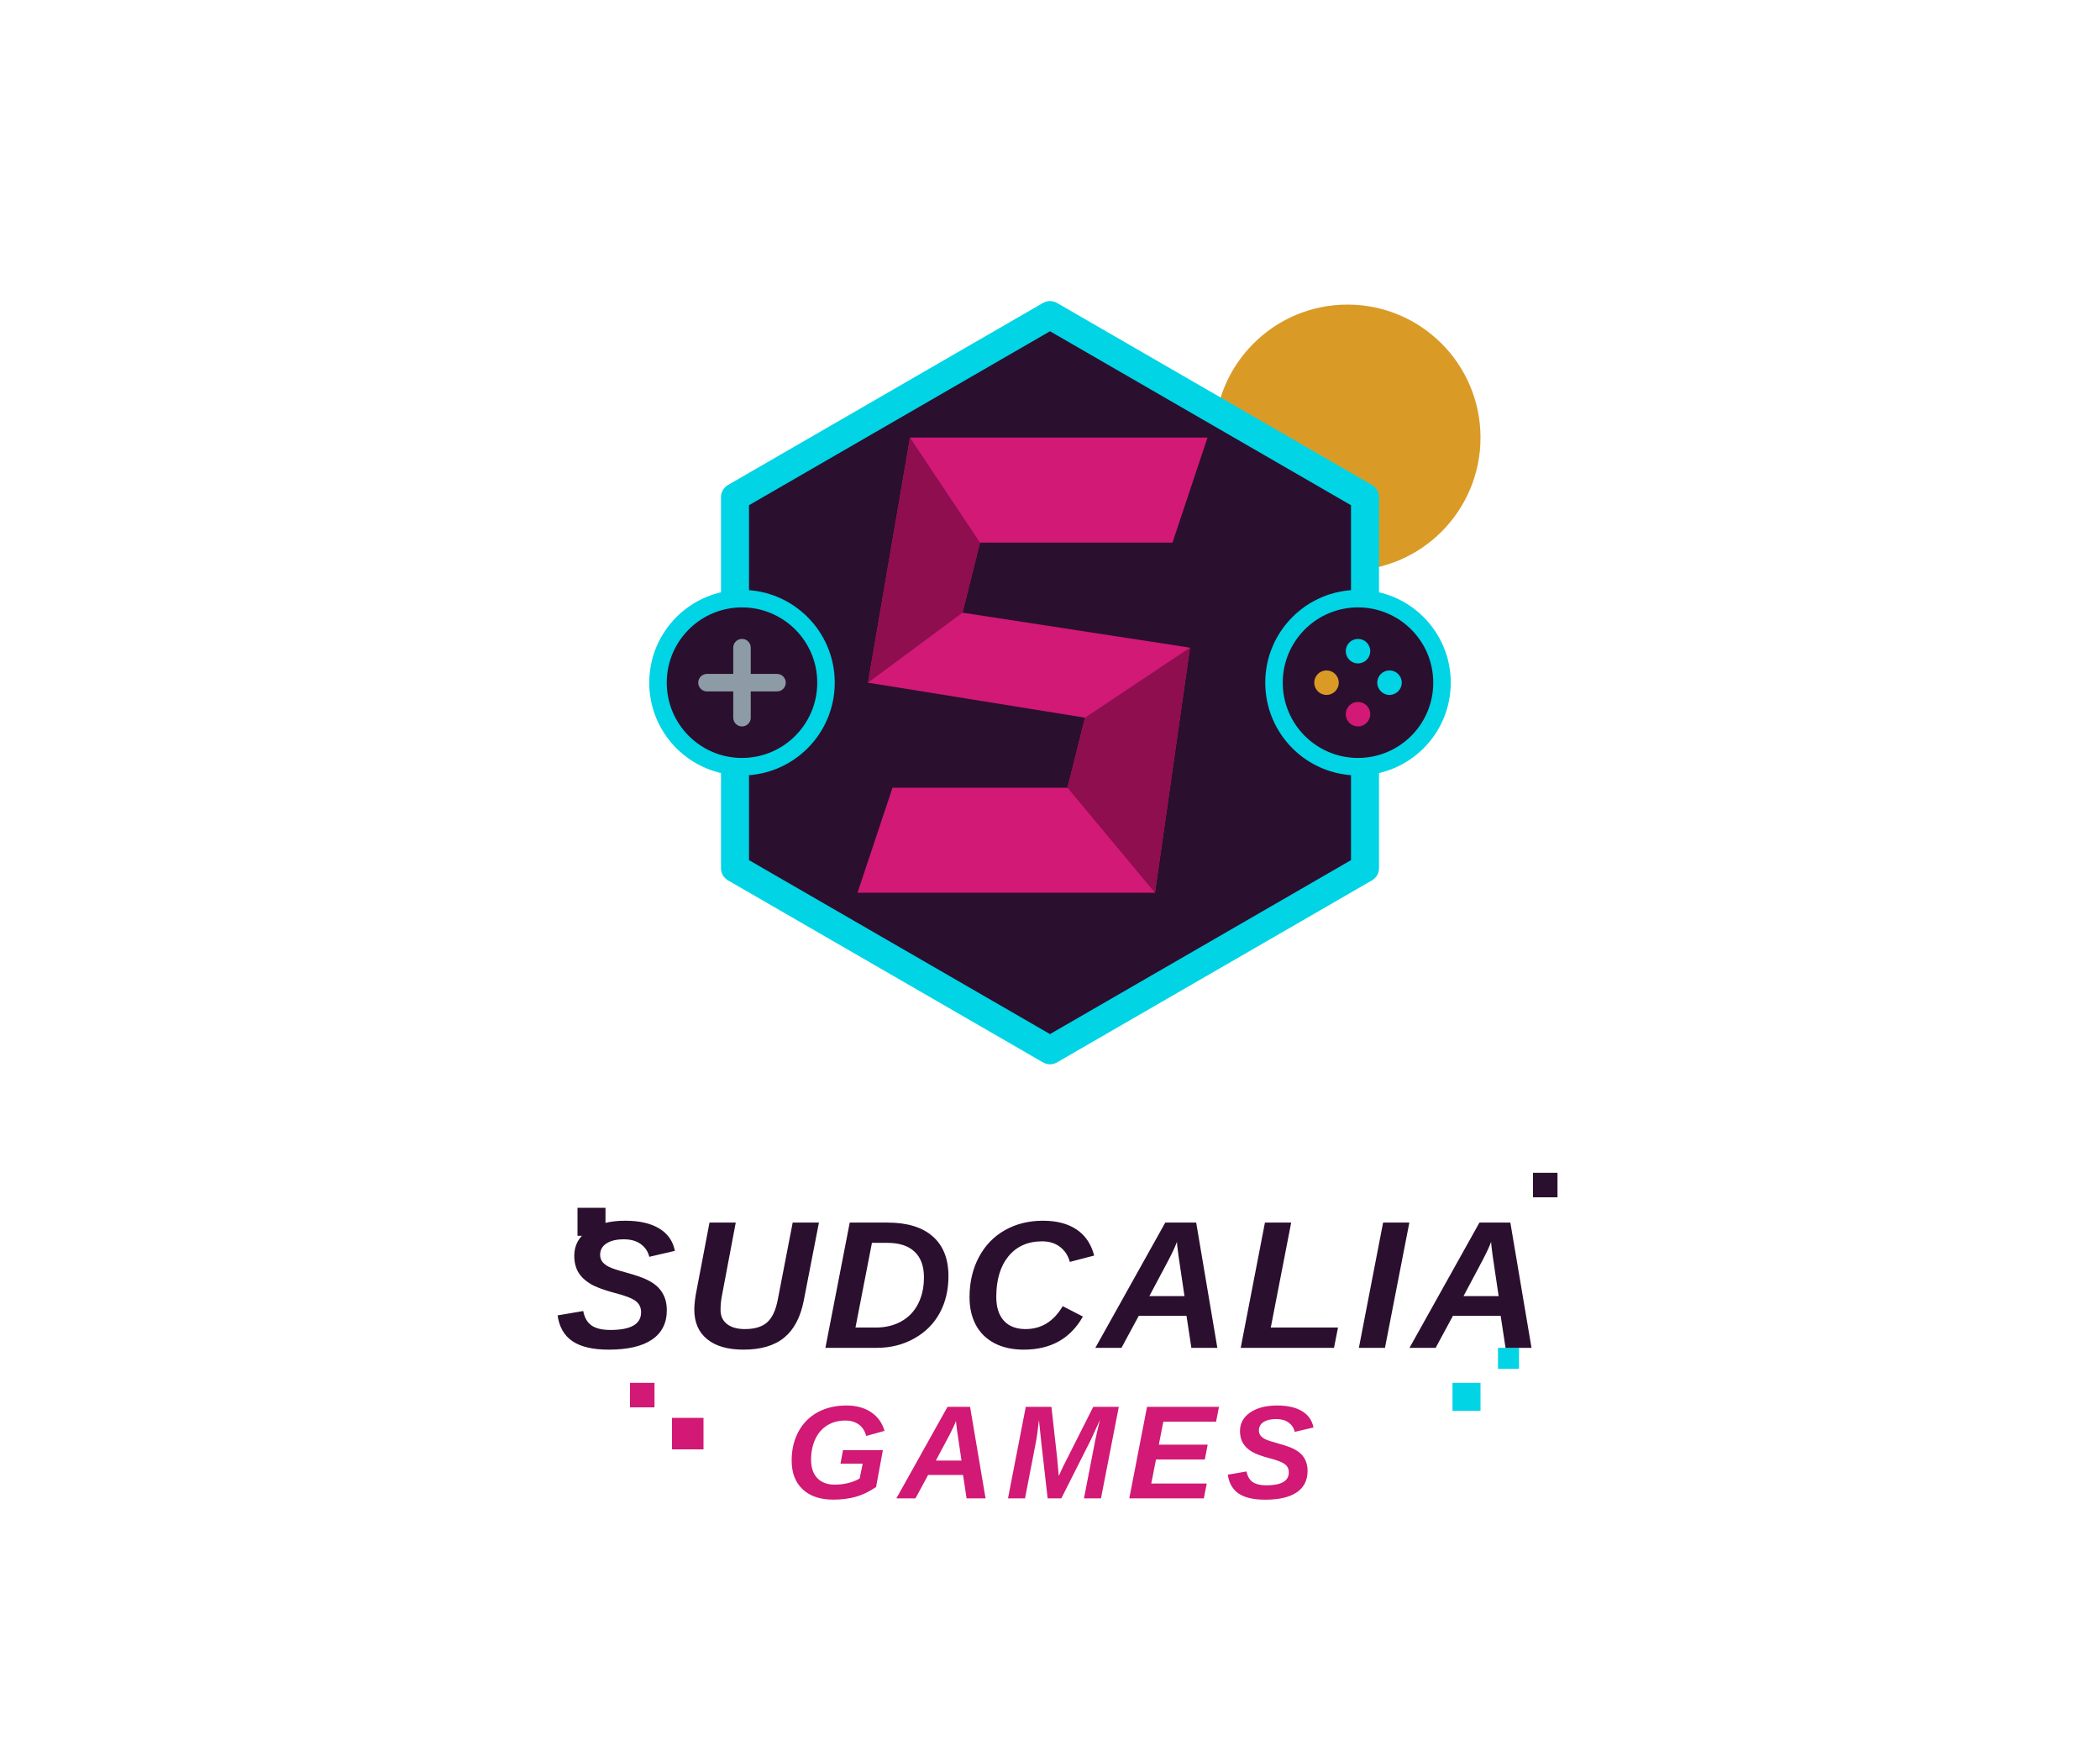
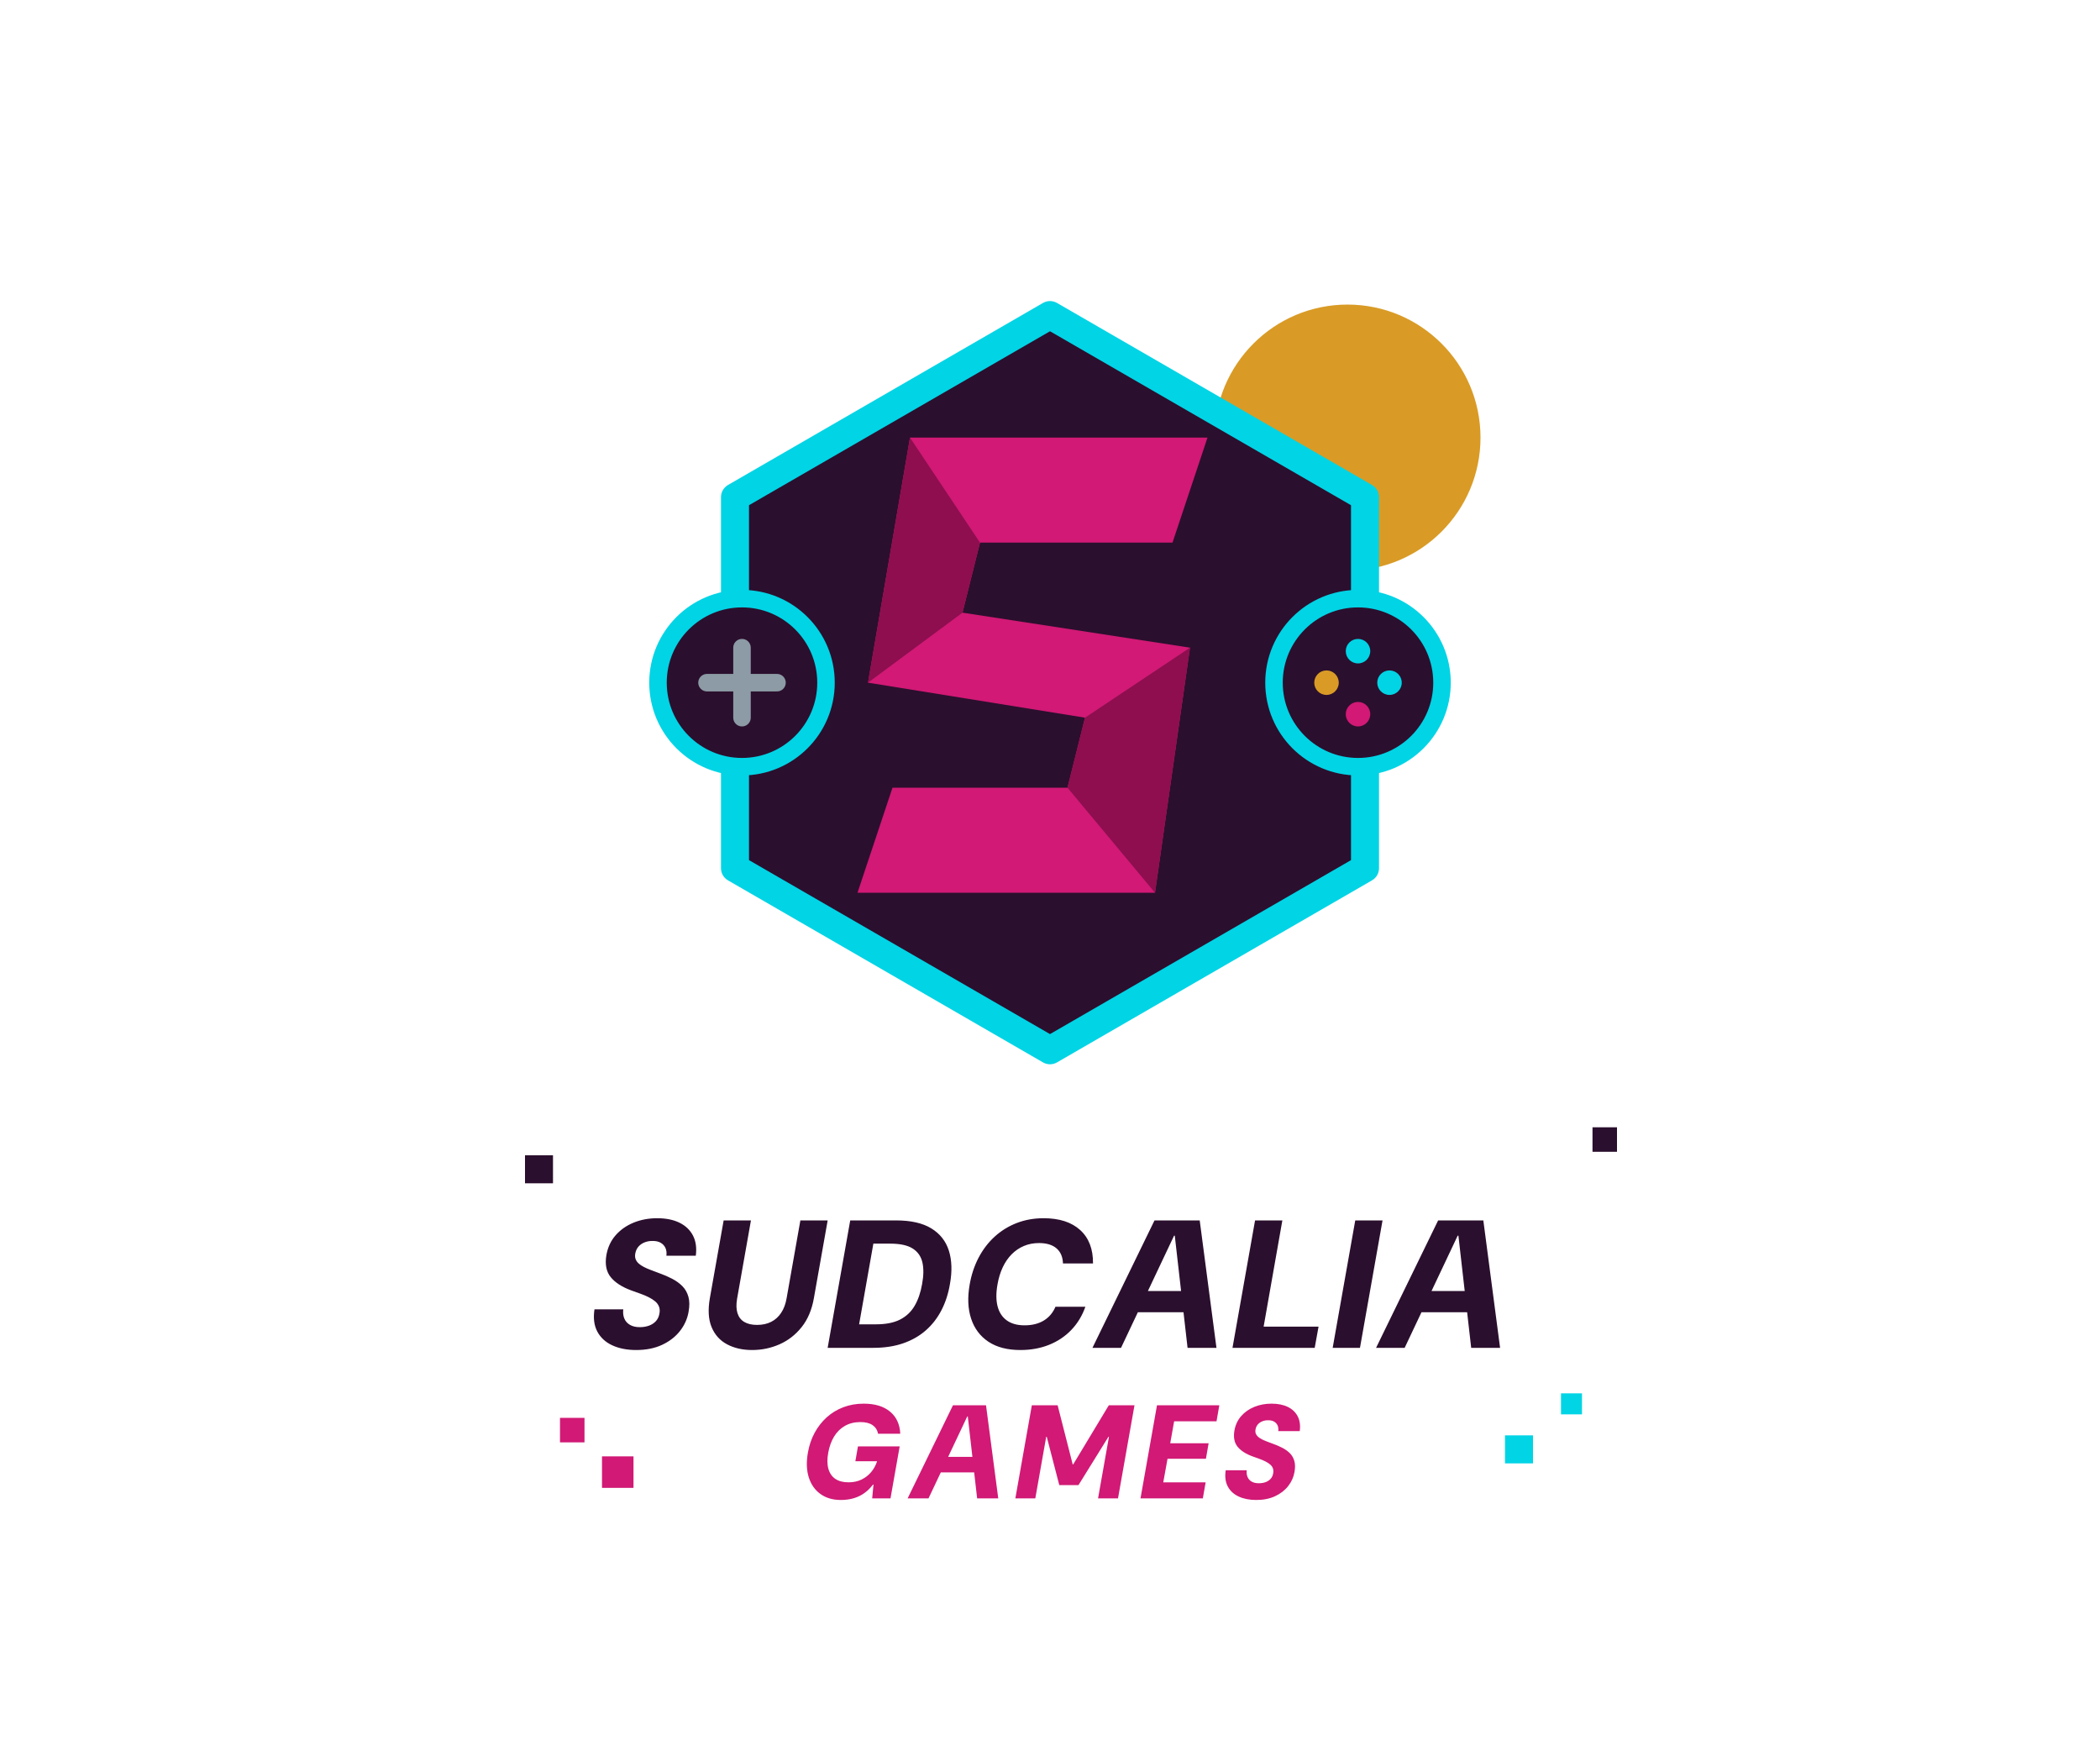
<svg xmlns="http://www.w3.org/2000/svg" viewBox="0 0 600 500" width="600" height="500">
  <circle cx="385" cy="125" r="38" fill="#D99B26" />
  <polygon points="300,90 390,142 390,248 300,300 210,248 210,142" fill="#2B0F2E" stroke="#00D4E5" stroke-width="8" stroke-linejoin="round" />
  <circle cx="212" cy="195" r="24" fill="#2B0F2E" stroke="#00D4E5" stroke-width="5" />
  <path d="M 212,185 V 205 M 202,195 H 222" stroke="#8C9BA5" stroke-width="5" stroke-linecap="round" />
  <circle cx="388" cy="195" r="24" fill="#2B0F2E" stroke="#00D4E5" stroke-width="5" />
  <circle cx="388" cy="186" r="3.5" fill="#00D4E5" />
  <circle cx="388" cy="204" r="3.5" fill="#D11975" />
  <circle cx="379" cy="195" r="3.5" fill="#D99B26" />
  <circle cx="397" cy="195" r="3.5" fill="#00D4E5" />
  <polygon points="260,125 345,125 335,155 280,155 275,175 340,185 330,255 245,255 255,225 305,225 310,205 248,195" fill="#D11975" />
  <polygon points="260,125 280,155 275,175 248,195" fill="#8E0E4F" />
  <polygon points="340,185 330,255 305,225 310,205" fill="#8E0E4F" />
-   <rect x="165" y="345" width="8" height="8" fill="#2B0F2E" />
-   <rect x="180" y="395" width="7" height="7" fill="#D11975" />
-   <rect x="192" y="405" width="9" height="9" fill="#D11975" />
-   <rect x="415" y="395" width="8" height="8" fill="#00D4E5" />
-   <rect x="428" y="385" width="6" height="6" fill="#00D4E5" />
-   <rect x="438" y="335" width="7" height="7" fill="#2B0F2E" />
-   <text x="300" y="385" text-anchor="middle" font-family="Arial, Helvetica, sans-serif" font-weight="900" font-style="italic" font-size="52px" fill="#2B0F2E" letter-spacing="2px">SUDCALIA</text>
-   <text x="300" y="428" text-anchor="middle" font-family="Arial, Helvetica, sans-serif" font-weight="900" font-style="italic" font-size="38px" fill="#D11975" letter-spacing="3px">GAMES</text>
+   <rect x="150" y="330" width="8" height="8" fill="#2B0F2E" />
+   <rect x="160" y="405" width="7" height="7" fill="#D11975" />
+   <rect x="172" y="416" width="9" height="9" fill="#D11975" />
+   <rect x="430" y="410" width="8" height="8" fill="#00D4E5" />
+   <rect x="446" y="398" width="6" height="6" fill="#00D4E5" />
+   <rect x="455" y="322" width="7" height="7" fill="#2B0F2E" />
+   <path d="M181.768 385.624Q177.843 385.624 174.942 384.286Q172.041 382.949 170.66 380.349Q169.279 377.749 169.851 374.001H178.073Q177.906 375.502 178.386 376.645Q178.865 377.788 179.99 378.44Q181.114 379.092 182.79 379.092Q184.221 379.092 185.415 378.666Q186.608 378.24 187.415 377.356Q188.222 376.472 188.428 375.091Q188.609 374.03 188.272 373.188Q187.935 372.346 187.183 371.718Q186.431 371.089 185.38 370.557Q184.329 370.026 183.09 369.578Q181.851 369.131 180.501 368.65Q176.423 367.184 174.497 364.816Q172.572 362.448 173.262 358.451Q173.861 355.143 175.925 352.808Q177.989 350.472 181.066 349.224Q184.144 347.976 187.759 347.976Q191.519 347.976 194.135 349.256Q196.752 350.537 197.995 352.937Q199.239 355.337 198.797 358.695H190.395Q190.562 357.442 190.14 356.499Q189.719 355.555 188.808 355.013Q187.897 354.471 186.558 354.471Q185.383 354.431 184.312 354.818Q183.241 355.206 182.498 355.993Q181.756 356.78 181.51 358.032Q181.342 358.977 181.608 359.67Q181.874 360.363 182.47 360.901Q183.067 361.439 183.96 361.899Q184.854 362.358 185.98 362.779Q187.106 363.199 188.399 363.691Q190.338 364.379 192.036 365.263Q193.734 366.147 194.951 367.369Q196.169 368.591 196.683 370.393Q197.198 372.194 196.73 374.743Q196.21 377.724 194.271 380.196Q192.332 382.669 189.163 384.146Q185.995 385.624 181.768 385.624ZM214.895 385.624Q210.796 385.624 207.738 383.998Q204.68 382.371 203.313 379.08Q201.947 375.789 202.818 370.795L206.756 348.6H214.556L210.606 370.922Q210.179 373.393 210.703 375.078Q211.226 376.763 212.651 377.606Q214.075 378.45 216.306 378.45Q218.589 378.45 220.312 377.587Q222.035 376.725 223.175 375.021Q224.314 373.318 224.741 370.847L228.678 348.6H236.478L232.541 370.795Q231.669 375.789 229.041 379.08Q226.412 382.371 222.709 383.998Q219.006 385.624 214.895 385.624ZM236.472 385.0 242.92 348.6H255.993Q262.35 348.6 266.074 350.869Q269.799 353.138 271.099 357.22Q272.399 361.302 271.411 366.786Q270.722 370.879 269 374.227Q267.277 377.575 264.554 379.98Q261.83 382.386 258.08 383.693Q254.329 385.0 249.545 385.0ZM245.461 378.283H250.275Q254.514 378.283 257.177 376.916Q259.84 375.549 261.336 372.969Q262.832 370.39 263.455 366.786Q264.129 363.156 263.54 360.59Q262.951 358.025 260.768 356.631Q258.585 355.238 254.346 355.238H249.531ZM291.53 385.624Q285.977 385.624 282.414 383.258Q278.851 380.892 277.459 376.654Q276.068 372.416 277.056 366.879Q277.784 362.706 279.604 359.235Q281.424 355.763 284.187 353.241Q286.95 350.719 290.487 349.348Q294.024 347.976 298.186 347.976Q304.912 347.976 308.627 351.354Q312.342 354.732 312.289 360.89H303.705Q303.615 358.102 301.865 356.586Q300.115 355.071 296.839 355.071Q294.506 355.071 292.544 355.901Q290.581 356.73 289.046 358.278Q287.512 359.827 286.482 362.023Q285.453 364.22 284.987 366.954Q284.352 370.569 285.031 373.168Q285.709 375.767 287.659 377.168Q289.608 378.568 292.719 378.568Q295.995 378.568 298.235 377.197Q300.476 375.827 301.564 373.261H310.11Q308.758 377.1 306.097 379.878Q303.436 382.656 299.727 384.14Q296.018 385.624 291.53 385.624ZM312.128 385.0 329.86 348.6H342.774L347.56 385.0H339.302L335.652 352.968H335.444L320.294 385.0ZM319.7 374.835 322.835 368.774H341.962L342.862 374.835ZM352.14 385.0 358.588 348.6H366.388L361.037 378.952H376.727L375.63 385.0ZM380.764 385.0 387.212 348.6H395.012L388.564 385.0ZM393.164 385.0 410.896 348.6H423.81L428.596 385.0H420.338L416.688 352.968H416.48L401.33 385.0ZM400.736 374.835 403.871 368.774H422.998L423.898 374.835Z" fill="#2B0F2E" />
+   <path d="M240.227 428.456Q236.81 428.456 234.44 426.77Q232.07 425.084 231.091 422.035Q230.112 418.986 230.834 414.911Q231.366 411.842 232.744 409.286Q234.122 406.73 236.193 404.859Q238.265 402.987 240.945 401.965Q243.626 400.944 246.792 400.944Q251.564 400.944 254.301 403.221Q257.038 405.497 257.219 409.537H250.881Q250.565 407.95 249.312 407.078Q248.059 406.205 245.827 406.205Q243.334 406.205 241.439 407.271Q239.545 408.337 238.338 410.293Q237.132 412.25 236.639 414.94Q236.146 417.659 236.686 419.562Q237.226 421.465 238.68 422.44Q240.135 423.415 242.439 423.415Q244.534 423.415 246.161 422.621Q247.789 421.827 248.918 420.472Q250.048 419.117 250.597 417.391H244.391L245.126 413.154H257.05L254.427 428.0H249.193L249.571 424.064H249.419Q248.393 425.437 247.037 426.431Q245.682 427.425 243.989 427.94Q242.297 428.456 240.227 428.456ZM259.323 428.0 272.281 401.4H281.718L285.215 428.0H279.181L276.513 404.592H276.361L265.29 428.0ZM264.857 420.572 267.147 416.143H281.124L281.782 420.572ZM290.101 428.0 294.813 401.4H302.177L306.483 418.283H306.635L316.807 401.4H324.142L319.43 428.0H313.73L316.848 410.406H316.696L308.143 424.2H302.65L299.07 410.406H298.918L295.801 428.0ZM325.857 428.0 330.569 401.4H348.378L347.576 405.982H335.467L334.352 412.256H345.321L344.548 416.685H333.579L332.359 423.418H344.468L343.666 428.0ZM358.912 428.456Q356.044 428.456 353.924 427.478Q351.804 426.501 350.795 424.601Q349.786 422.701 350.204 419.962H356.212Q356.09 421.059 356.44 421.894Q356.791 422.73 357.612 423.206Q358.434 423.682 359.659 423.682Q360.705 423.682 361.577 423.371Q362.449 423.06 363.039 422.414Q363.628 421.768 363.779 420.759Q363.911 419.983 363.665 419.368Q363.419 418.753 362.869 418.294Q362.319 417.834 361.551 417.446Q360.784 417.057 359.878 416.73Q358.973 416.403 357.986 416.052Q355.006 414.98 353.599 413.25Q352.192 411.52 352.696 408.599Q353.134 406.181 354.642 404.475Q356.15 402.768 358.399 401.856Q360.649 400.944 363.29 400.944Q366.038 400.944 367.95 401.88Q369.862 402.815 370.77 404.569Q371.679 406.323 371.357 408.777H365.216Q365.338 407.861 365.03 407.172Q364.722 406.483 364.057 406.086Q363.391 405.69 362.412 405.69Q361.554 405.661 360.771 405.944Q359.988 406.227 359.446 406.803Q358.903 407.378 358.724 408.292Q358.6 408.983 358.795 409.489Q358.99 409.996 359.425 410.389Q359.861 410.782 360.514 411.118Q361.167 411.454 361.99 411.762Q362.813 412.069 363.758 412.428Q365.175 412.931 366.415 413.577Q367.656 414.223 368.546 415.116Q369.436 416.009 369.812 417.325Q370.188 418.642 369.846 420.505Q369.466 422.683 368.049 424.49Q366.632 426.297 364.316 427.376Q362.001 428.456 358.912 428.456Z" fill="#D11975" />
</svg>
